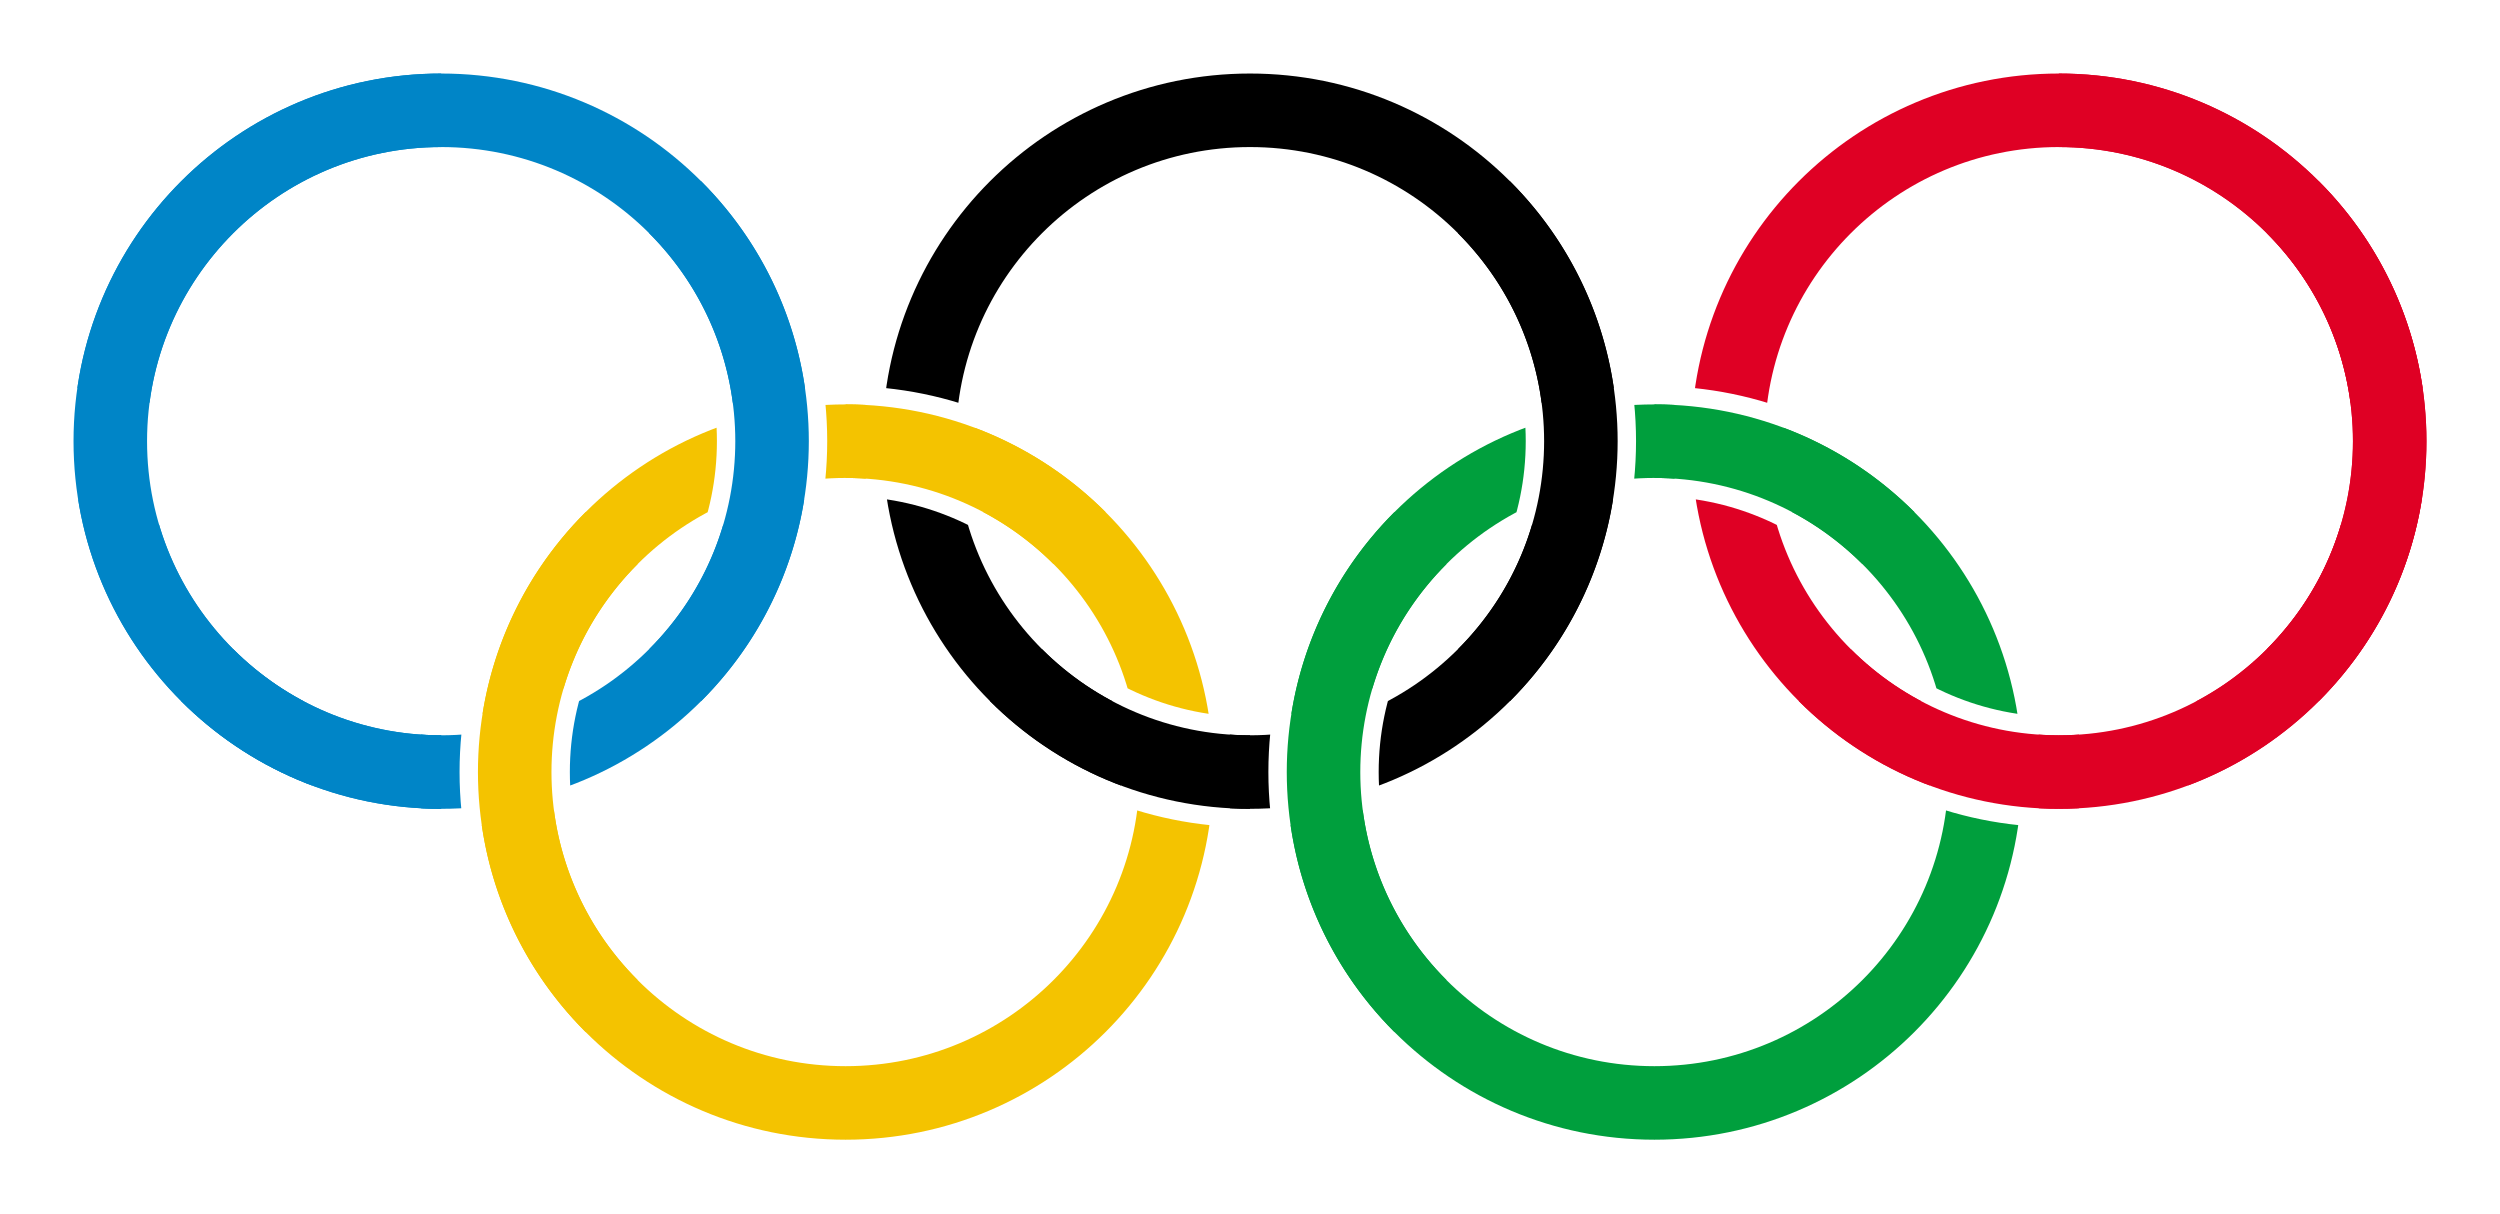
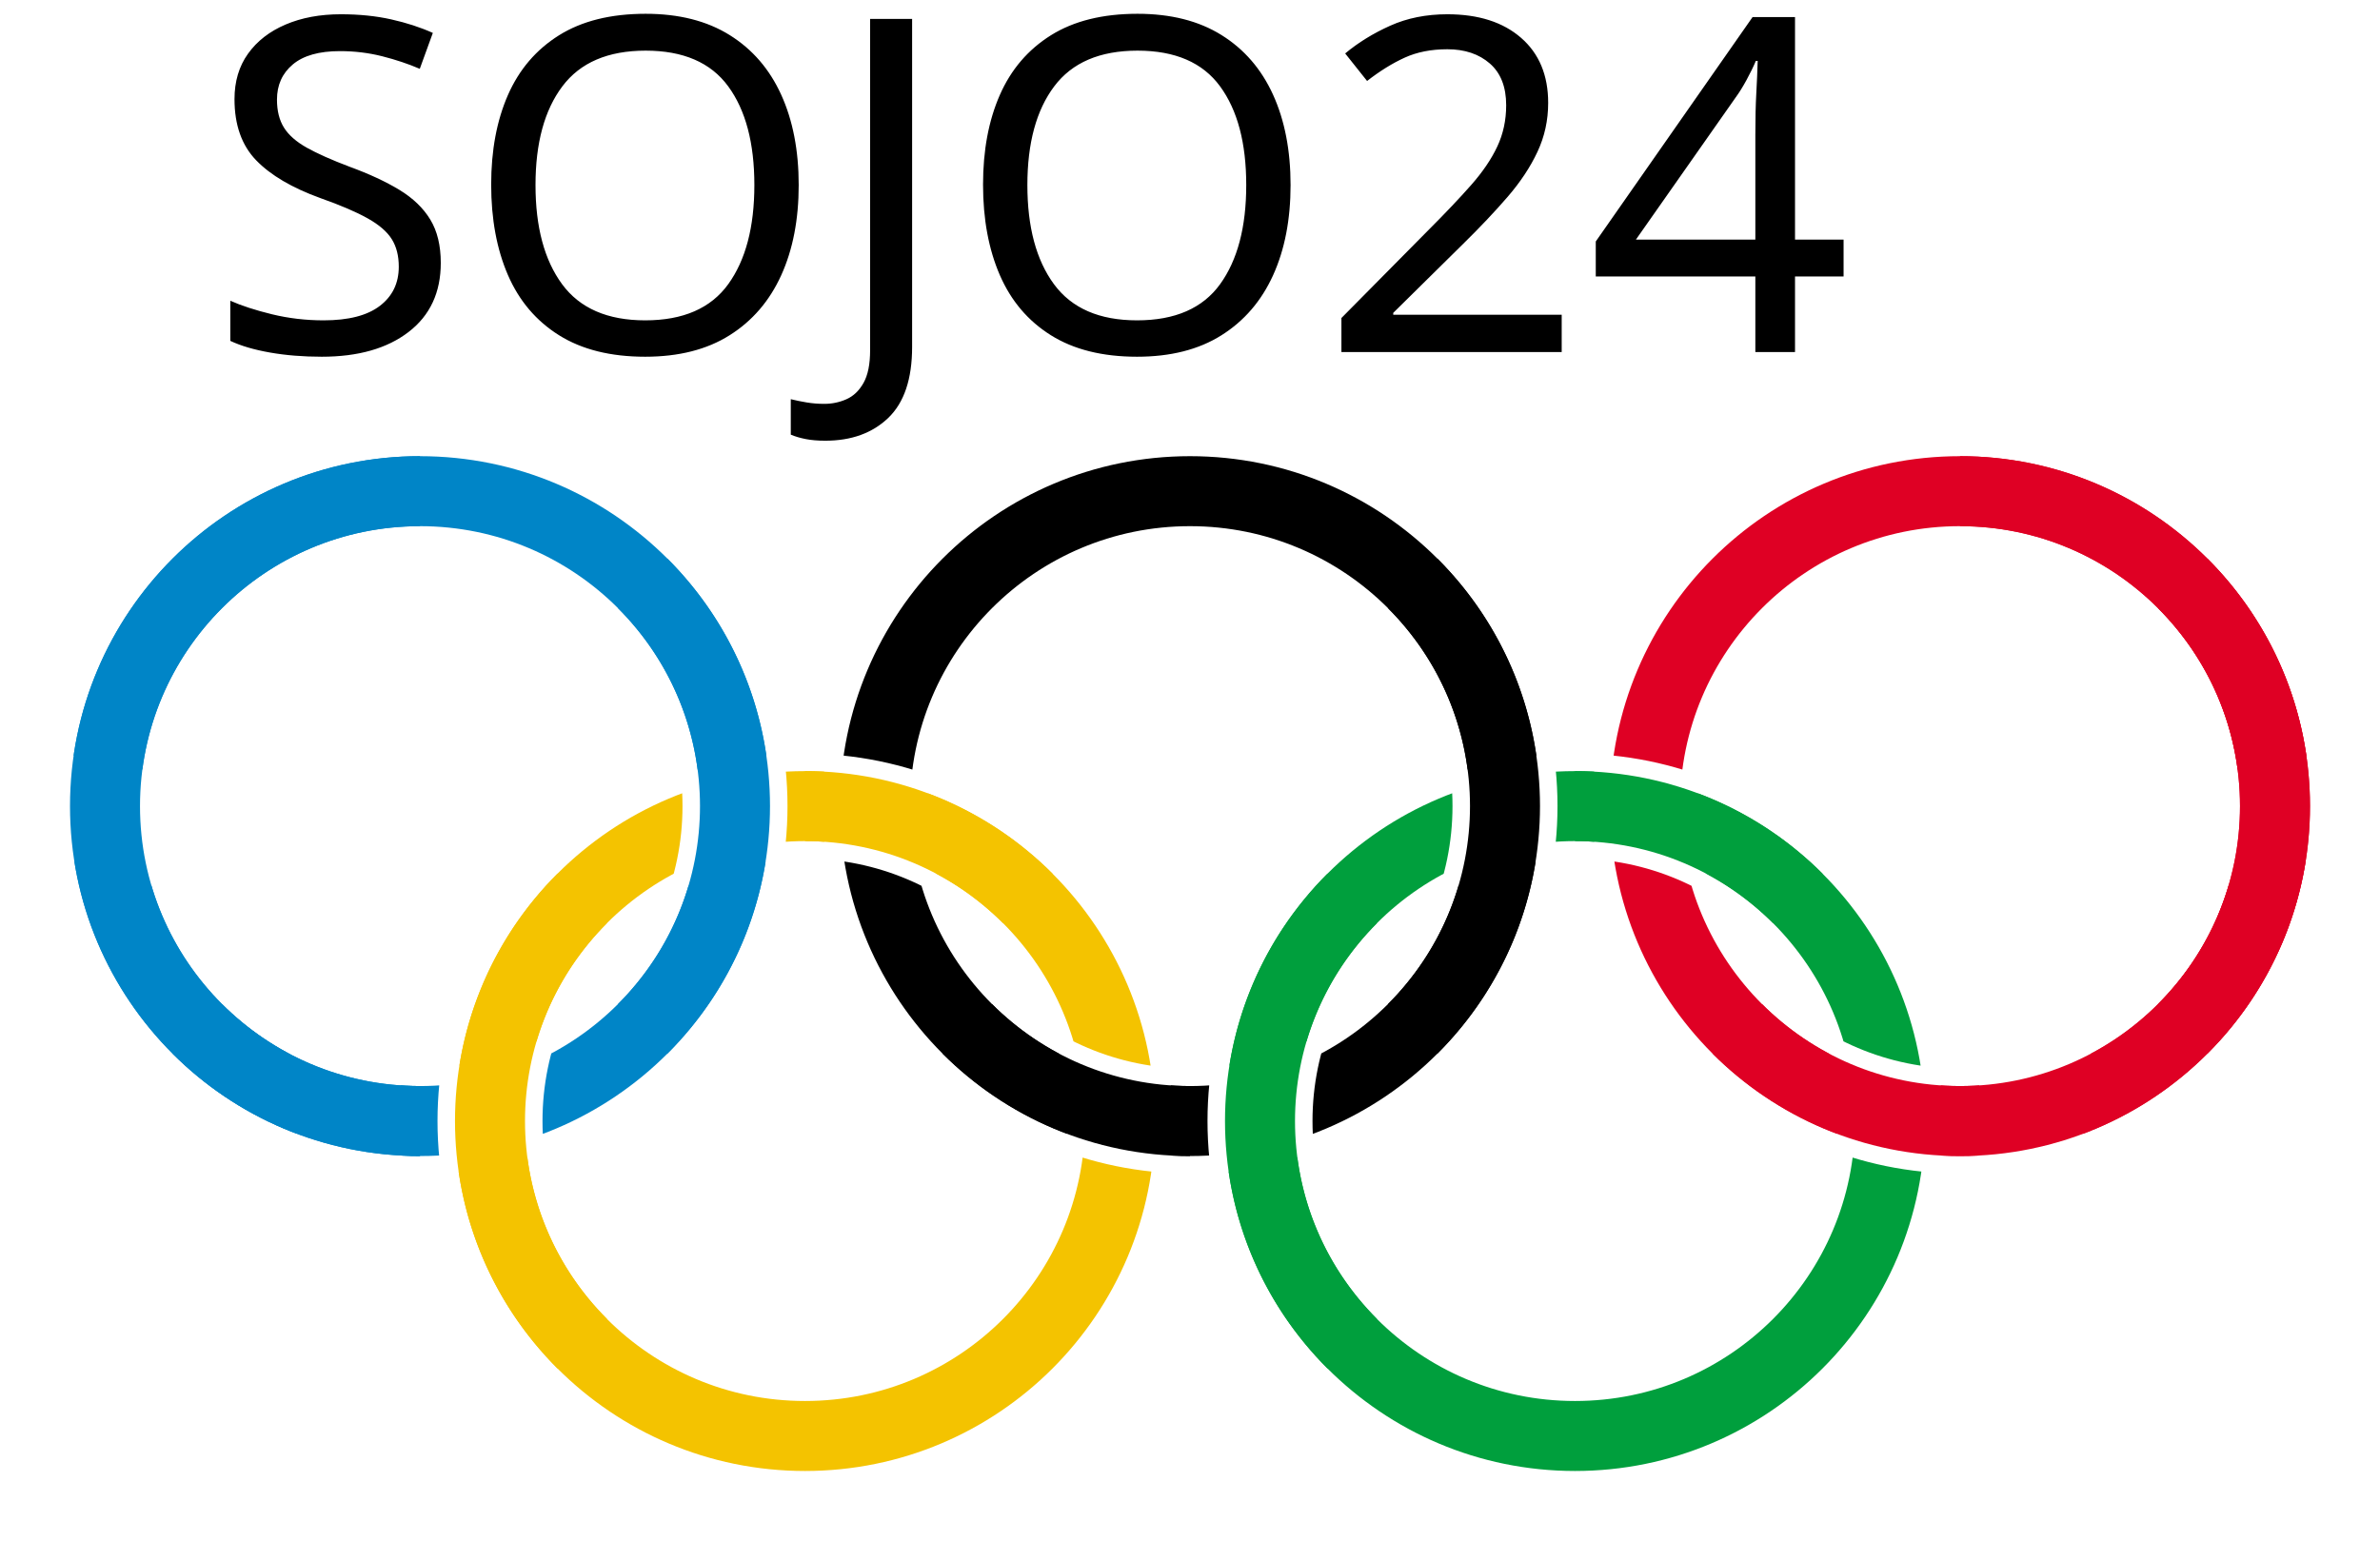
- <svg xmlns="http://www.w3.org/2000/svg" xmlns:xlink="http://www.w3.org/1999/xlink" viewBox="-34 -12 68 33" width="1020" height="495">
+ <svg xmlns="http://www.w3.org/2000/svg" id="Layer_1" data-name="Layer 1" version="1.1" viewBox="0 0 1020 660.54">
  <defs>
-     <clipPath id="interlace">
-       <path d="M -11,-11 h 22 v 22 h -22 z M 11,-1.5 a 10.5,10.5 0 0,0 0,21 v -3 a 7.5,7.5 0 1,1 0,-15 M -11,1.5 a 7.5,7.5 0 1,1 0,15 v 3 a 10.5,10.5 0 0,0 0,-21 z" clip-rule="evenodd" />
+     <style>
+       .cls-1, .cls-2 {
+         stroke: #000;
+       }
+ 
+       .cls-1, .cls-2, .cls-3, .cls-4, .cls-5, .cls-6, .cls-7, .cls-8, .cls-9, .cls-10, .cls-11 {
+         fill: none;
+       }
+ 
+       .cls-1, .cls-5, .cls-7, .cls-9, .cls-10 {
+         stroke-miterlimit: 60;
+         stroke-width: 30px;
+       }
+ 
+       .cls-2, .cls-4, .cls-6, .cls-8, .cls-11 {
+         stroke-miterlimit: 60;
+         stroke-width: 30px;
+       }
+ 
+       .cls-12 {
+         clip-path: url(#clippath);
+       }
+ 
+       .cls-3 {
+         stroke-width: 0px;
+       }
+ 
+       .cls-13 {
+         clip-path: url(#clippath-1);
+       }
+ 
+       .cls-14 {
+         clip-path: url(#clippath-4);
+       }
+ 
+       .cls-15 {
+         clip-path: url(#clippath-3);
+       }
+ 
+       .cls-16 {
+         clip-path: url(#clippath-2);
+       }
+ 
+       .cls-17 {
+         clip-path: url(#clippath-7);
+       }
+ 
+       .cls-18 {
+         clip-path: url(#clippath-8);
+       }
+ 
+       .cls-19 {
+         clip-path: url(#clippath-6);
+       }
+ 
+       .cls-20 {
+         clip-path: url(#clippath-5);
+       }
+ 
+       .cls-21 {
+         clip-path: url(#clippath-9);
+       }
+ 
+       .cls-4, .cls-5 {
+         stroke: #df0024;
+       }
+ 
+       .cls-22 {
+         fill: #000;
+         font-family: Shrikhand-Regular, Shrikhand;
+         font-size: 200px;
+       }
+ 
+       .cls-6, .cls-7 {
+         stroke: #0085c7;
+       }
+ 
+       .cls-8, .cls-9 {
+         stroke: #009f3d;
+       }
+ 
+       .cls-10, .cls-11 {
+         stroke: #f4c300;
+       }
+     </style>
+     <clipPath id="clippath">
+       <path class="cls-3" d="M15,180.54h330v330H15V180.54ZM345,323.04c-86.98,0-157.5,70.52-157.5,157.5s70.52,157.5,157.5,157.5v-45c-62.13,0-112.5-50.37-112.5-112.5s50.37-112.5,112.5-112.5M15,368.04c62.13,0,112.5,50.37,112.5,112.5s-50.37,112.5-112.5,112.5v45c86.98,0,157.5-70.52,157.5-157.5S101.98,323.04,15,323.04v45Z" />
    </clipPath>
-     <clipPath id="interlace_Firefox">
-       <path d="M 0,0 l -12,12 h 12 z" />
+     <clipPath id="clippath-1">
+       <polygon class="cls-3" points="180 345.54 0 525.54 180 525.54 180 345.54" />
    </clipPath>
-     <g id="ring">
-       <circle r="9" clip-path="url(#interlace)" />
-       <circle r="9" clip-path="url(#interlace_Firefox)" />
-       <path d="M 0,-9 a 9,9 0 0,1 9,9" transform="rotate(45)" />
+     <clipPath id="clippath-2">
+       <path class="cls-3" d="M345,180.54h330v330h-330V180.54ZM675,323.04c-86.98,0-157.5,70.52-157.5,157.5s70.52,157.5,157.5,157.5v-45c-62.13,0-112.5-50.37-112.5-112.5s50.37-112.5,112.5-112.5M345,368.04c62.13,0,112.5,50.37,112.5,112.5s-50.37,112.5-112.5,112.5v45c86.98,0,157.5-70.52,157.5-157.5s-70.52-157.5-157.5-157.5v45Z" />
+     </clipPath>
+     <clipPath id="clippath-3">
+       <polygon class="cls-3" points="510 345.54 330 525.54 510 525.54 510 345.54" />
+     </clipPath>
+     <clipPath id="clippath-4">
+       <path class="cls-3" d="M675,180.54h330v330h-330V180.54ZM1005,323.04c-86.98,0-157.5,70.52-157.5,157.5s70.52,157.5,157.5,157.5v-45c-62.13,0-112.5-50.37-112.5-112.5s50.37-112.5,112.5-112.5M675,368.04c62.13,0,112.5,50.37,112.5,112.5s-50.37,112.5-112.5,112.5v45c86.98,0,157.5-70.52,157.5-157.5s-70.52-157.5-157.5-157.5v45Z" />
+     </clipPath>
+     <clipPath id="clippath-5">
+       <polygon class="cls-3" points="840 345.54 660 525.54 840 525.54 840 345.54" />
+     </clipPath>
+     <clipPath id="clippath-6">
+       <path class="cls-3" d="M510,645.54H180v-330h330v330ZM180,503.04c86.98,0,157.5-70.52,157.5-157.5s-70.52-157.5-157.5-157.5v45c62.13,0,112.5,50.37,112.5,112.5s-50.37,112.5-112.5,112.5M510,458.04c-62.13,0-112.5-50.37-112.5-112.5s50.37-112.5,112.5-112.5v-45c-86.98,0-157.5,70.52-157.5,157.5s70.52,157.5,157.5,157.5v-45Z" />
+     </clipPath>
+     <clipPath id="clippath-7">
+       <polygon class="cls-3" points="345 480.54 525 300.54 345 300.54 345 480.54" />
+     </clipPath>
+     <clipPath id="clippath-8">
+       <path class="cls-3" d="M840,645.54h-330v-330h330v330ZM510,503.04c86.98,0,157.5-70.52,157.5-157.5s-70.52-157.5-157.5-157.5v45c62.13,0,112.5,50.37,112.5,112.5s-50.37,112.5-112.5,112.5M840,458.04c-62.13,0-112.5-50.37-112.5-112.5s50.37-112.5,112.5-112.5v-45c-86.98,0-157.5,70.52-157.5,157.5s70.52,157.5,157.5,157.5v-45Z" />
+     </clipPath>
+     <clipPath id="clippath-9">
+       <polygon class="cls-3" points="675 480.54 855 300.54 675 300.54 675 480.54" />
+     </clipPath>
+   </defs>
+   <g>
+     <g>
+       <g id="ring">
+         <g class="cls-12">
+           <circle class="cls-6" cx="180" cy="345.54" r="135" />
+         </g>
+         <g class="cls-13">
+           <circle class="cls-6" cx="180" cy="345.54" r="135" />
+         </g>
+         <path class="cls-7" d="M275.46,250.08c52.72,52.72,52.72,138.2,0,190.92" />
+       </g>
+       <path class="cls-6" d="M180,210.54c-74.56,0-135,60.44-135,135s60.44,135,135,135" />
    </g>
-   </defs>
-   <g fill="none" stroke-width="2">
-     <g stroke="#0085c7" transform="translate(-22,0)">
-       <use xlink:href="#ring" />
-       <path d="M 0,-9 a 9,9 0 0,0 0,18" />
+     <g id="ring-2" data-name="ring">
+       <g class="cls-16">
+         <circle class="cls-2" cx="510" cy="345.54" r="135" />
+       </g>
+       <g class="cls-15">
+         <circle class="cls-2" cx="510" cy="345.54" r="135" />
+       </g>
+       <path class="cls-1" d="M605.46,250.08c52.72,52.72,52.72,138.2,0,190.92" />
    </g>
-     <use xlink:href="#ring" stroke="black" />
-     <g stroke="#df0024" transform="translate(22,0)">
-       <use xlink:href="#ring" />
-       <path d="M 0,-9 a 9,9 0 0,1 0,18" />
+     <g>
+       <g id="ring-3" data-name="ring">
+         <g class="cls-14">
+           <circle class="cls-4" cx="840" cy="345.54" r="135" />
+         </g>
+         <g class="cls-20">
+           <circle class="cls-4" cx="840" cy="345.54" r="135" />
+         </g>
+         <path class="cls-5" d="M935.46,250.08c52.72,52.72,52.72,138.2,0,190.92" />
+       </g>
+       <path class="cls-4" d="M840,210.54c74.56,0,135,60.44,135,135s-60.44,135-135,135" />
    </g>
-     <use xlink:href="#ring" stroke="#f4c300" transform="translate(-11,9) rotate(180)" />
-     <use xlink:href="#ring" stroke="#009f3d" transform="translate(11,9) rotate(180)" />
+     <g id="ring-4" data-name="ring">
+       <g class="cls-19">
+         <circle class="cls-11" cx="345" cy="480.54" r="135" />
+       </g>
+       <g class="cls-17">
+         <circle class="cls-11" cx="345" cy="480.54" r="135" />
+       </g>
+       <path class="cls-10" d="M249.54,576c-52.72-52.72-52.72-138.2,0-190.92" />
+     </g>
+     <g id="ring-5" data-name="ring">
+       <g class="cls-18">
+         <circle class="cls-8" cx="675" cy="480.54" r="135" />
+       </g>
+       <g class="cls-21">
+         <circle class="cls-8" cx="675" cy="480.54" r="135" />
+       </g>
+       <path class="cls-9" d="M579.54,576c-52.72-52.72-52.72-138.2,0-190.92" />
+     </g>
  </g>
+   <text class="cls-22" transform="translate(88.5 150.91)">
+     <tspan x="0" y="0">SOJO24</tspan>
+   </text>
</svg>
